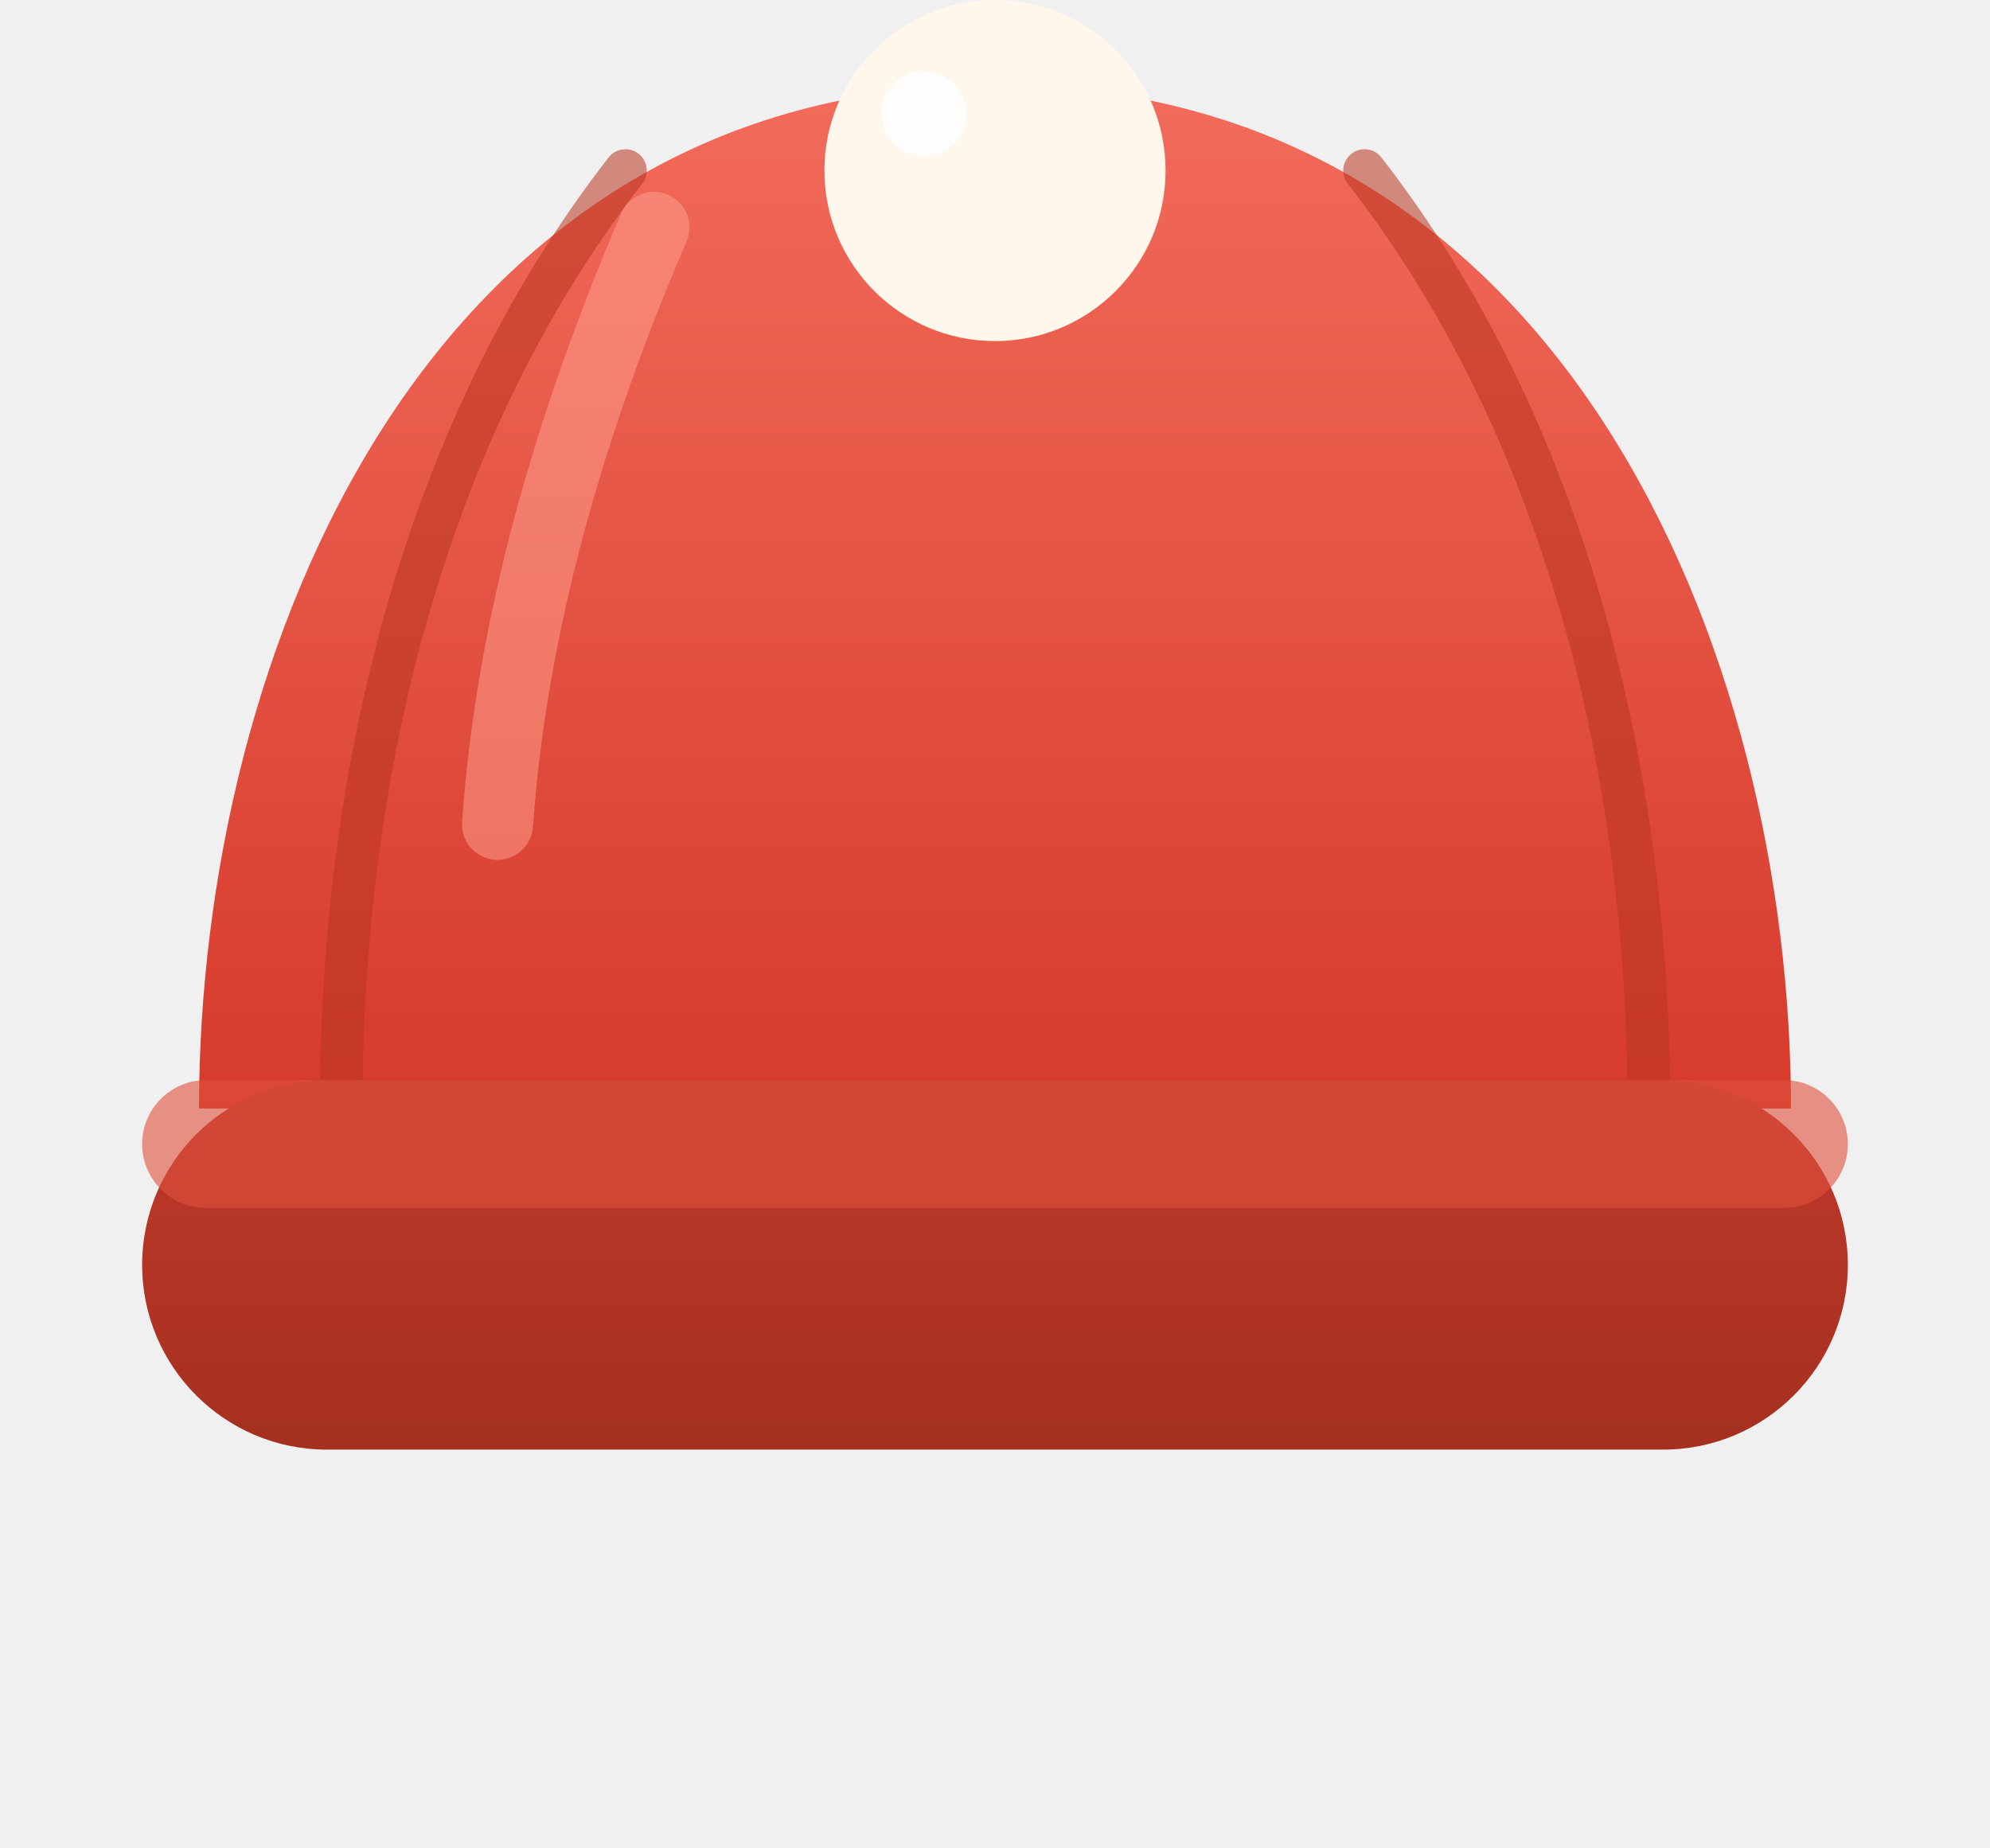
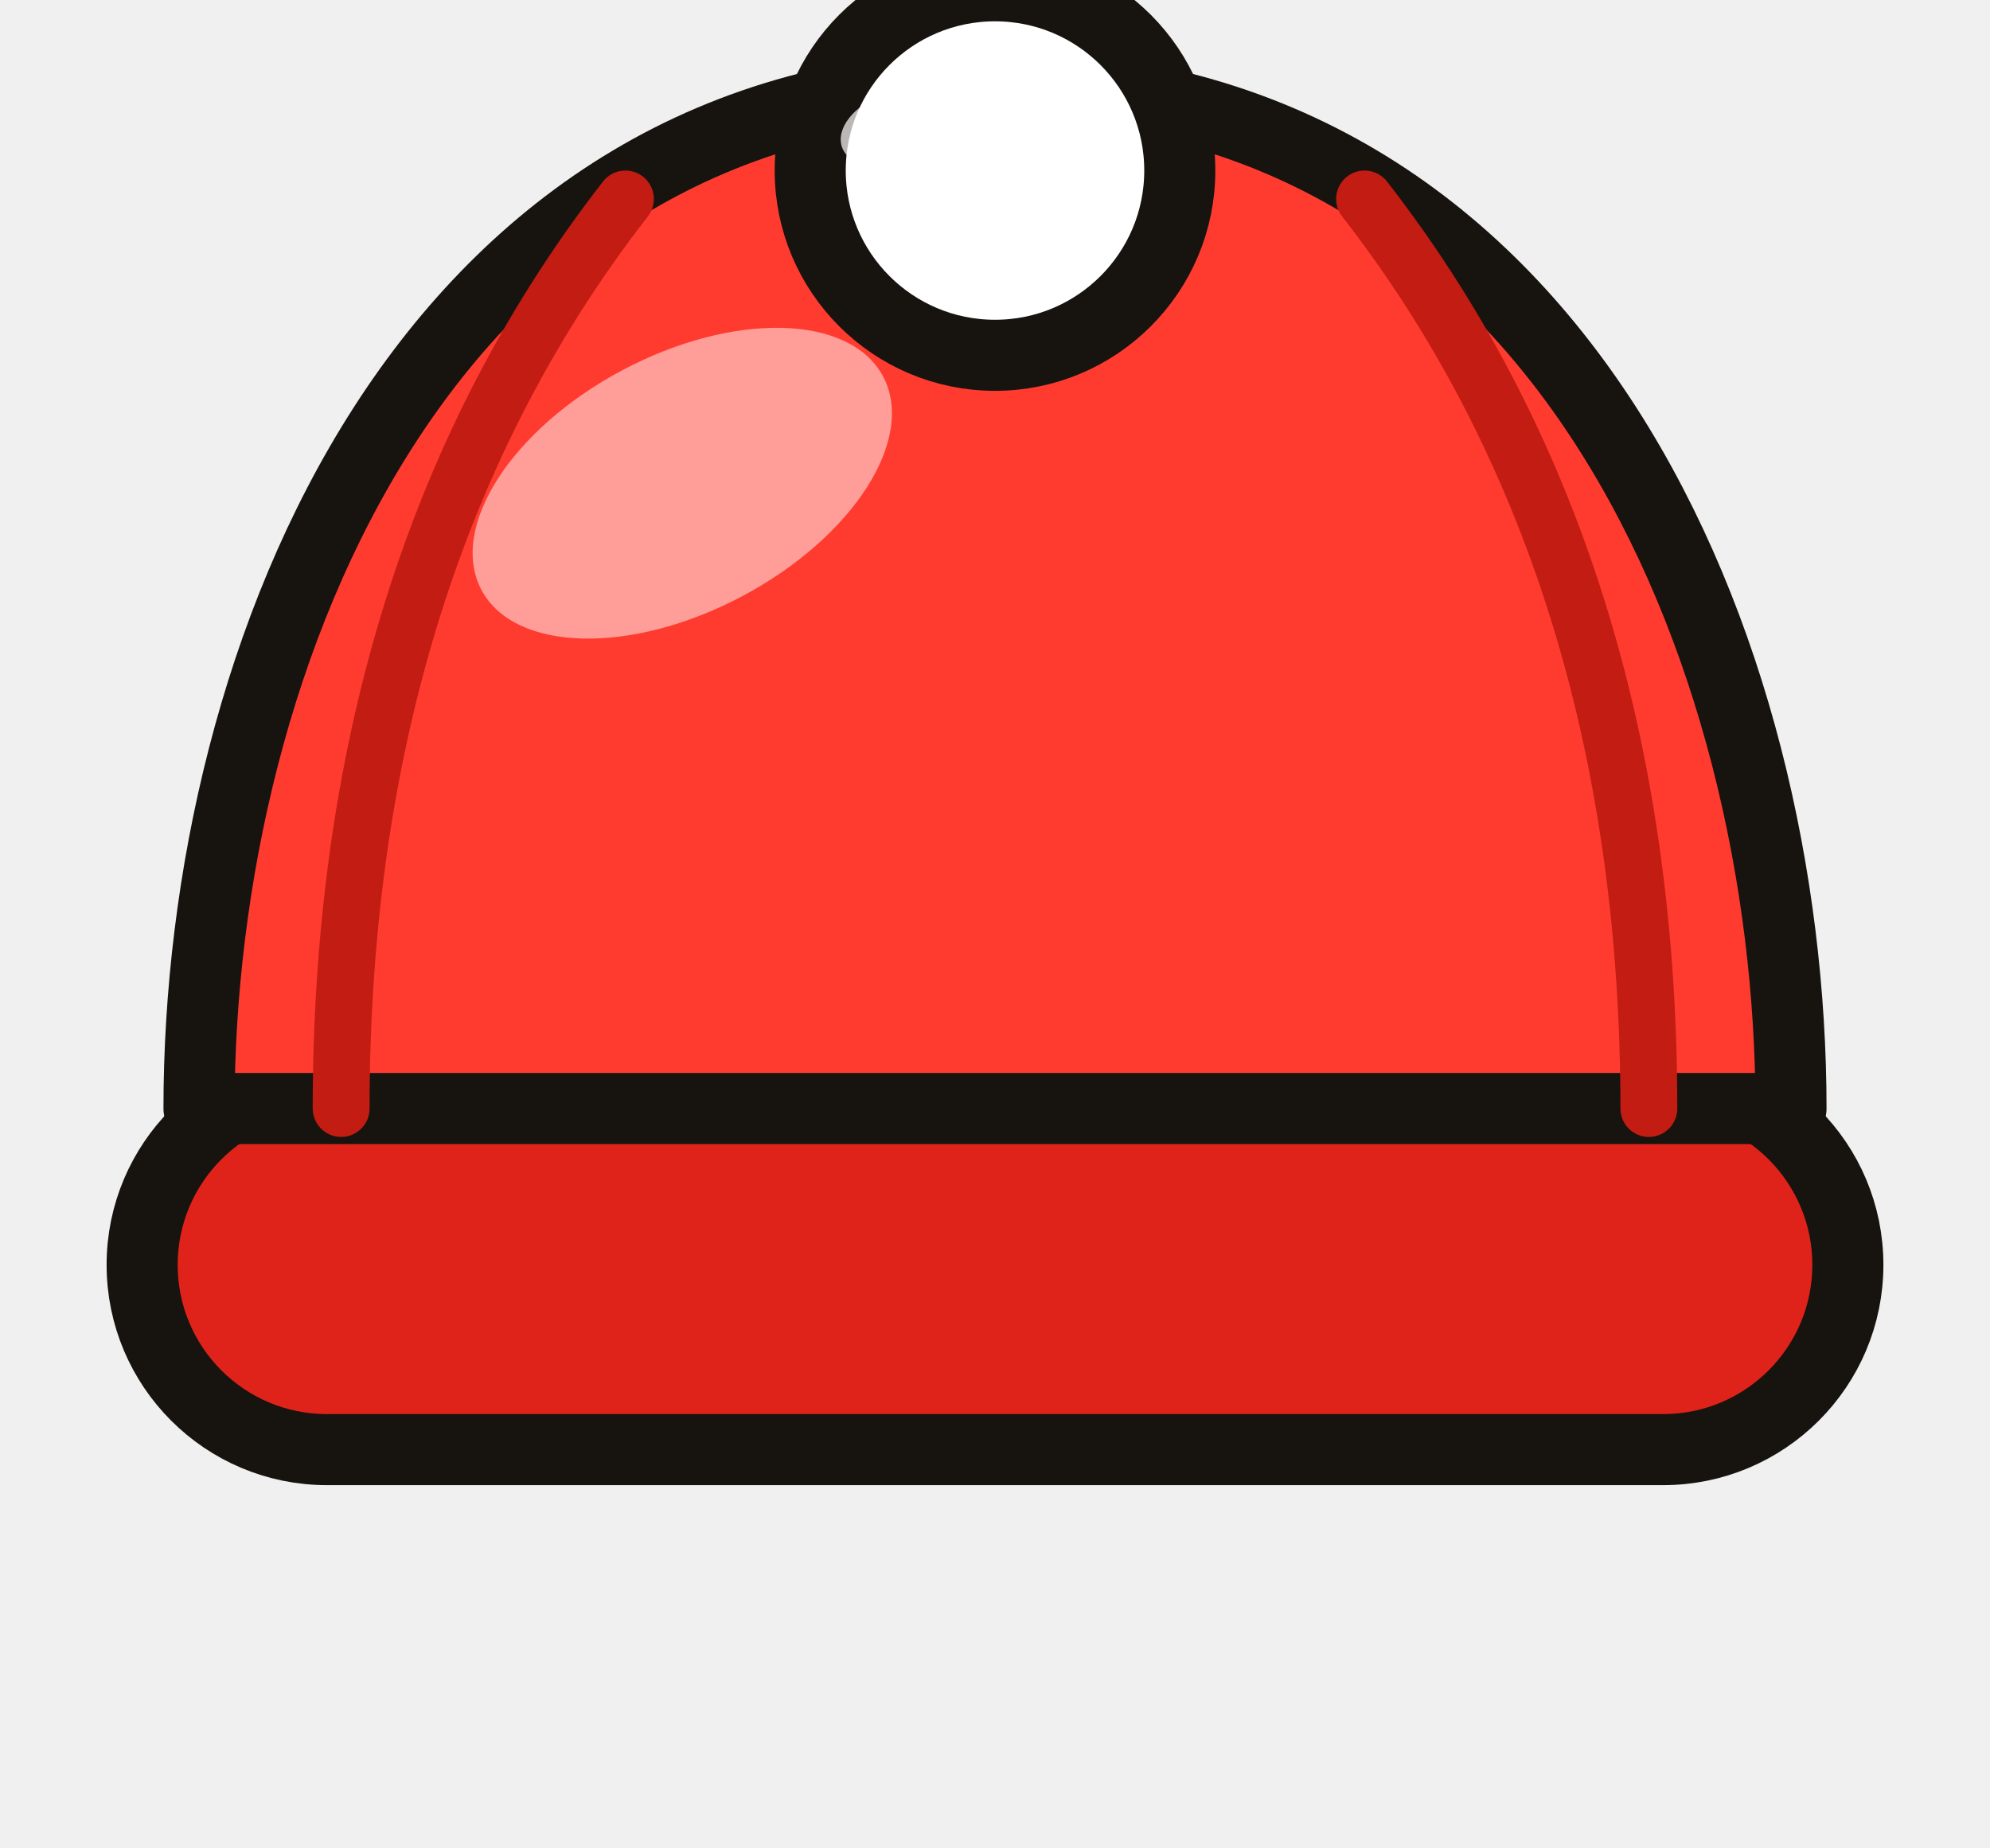
<svg xmlns="http://www.w3.org/2000/svg" viewBox="0 0 140 130">
-   <defs>
-     <linearGradient id="hatDome" x1="0" y1="0" x2="0" y2="1">
-       <stop offset="0%" stop-color="#F26B5B" />
-       <stop offset="100%" stop-color="#D63A2B" />
-     </linearGradient>
-     <linearGradient id="hatBrim" x1="0" y1="0" x2="0" y2="1">
-       <stop offset="0%" stop-color="#C0392B" />
-       <stop offset="100%" stop-color="#A5301F" />
-     </linearGradient>
-   </defs>
-   <path d="M 70 6 C 30 6 14 46 14 78 L 126 78 C 126 46 110 6 70 6 Z" fill="url(#hatDome)" />
-   <path d="M 44 12 C 30 30 24 54 24 78" fill="none" stroke="#B8341F" stroke-width="3" stroke-linecap="round" opacity="0.55" />
-   <path d="M 96 12 C 110 30 116 54 116 78" fill="none" stroke="#B8341F" stroke-width="3" stroke-linecap="round" opacity="0.55" />
-   <path d="M 46 16 C 40 30 36 44 35 58" fill="none" stroke="#FFA492" stroke-width="5" stroke-linecap="round" opacity="0.5" />
-   <rect x="10" y="76" width="120" height="26" rx="13" fill="url(#hatBrim)" />
-   <rect x="10" y="76" width="120" height="9" rx="4.5" fill="#E0503C" opacity="0.6" />
-   <circle cx="70" cy="12" r="12" fill="#FFF7EC" />
-   <circle cx="65" cy="8" r="3" fill="#ffffff" opacity="0.8" />
+   <rect x="10" y="76" width="120" height="26" rx="13" fill="#E0231A" stroke="#17130F" stroke-width="5" stroke-linejoin="round" />
+   <path d="M 70 6 C 30 6 14 46 14 78 L 126 78 C 126 46 110 6 70 6 Z" fill="#FF3B30" stroke="#17130F" stroke-width="5" stroke-linejoin="round" />
+   <path d="M 44 14 C 30 32 24 54 24 78" fill="none" stroke="#C21C13" stroke-width="4" stroke-linecap="round" />
+   <path d="M 96 14 C 110 32 116 54 116 78" fill="none" stroke="#C21C13" stroke-width="4" stroke-linecap="round" />
+   <circle cx="70" cy="12" r="13" fill="#FFFFFF" stroke="#17130F" stroke-width="5" />
+   <ellipse cx="48" cy="34" rx="16" ry="9" fill="#FFFFFF" opacity="0.5" transform="rotate(-28 48 34)" />
+   <ellipse cx="63" cy="9" rx="4" ry="2.5" fill="#FFFFFF" opacity="0.7" transform="rotate(-20 63 9)" />
</svg>
